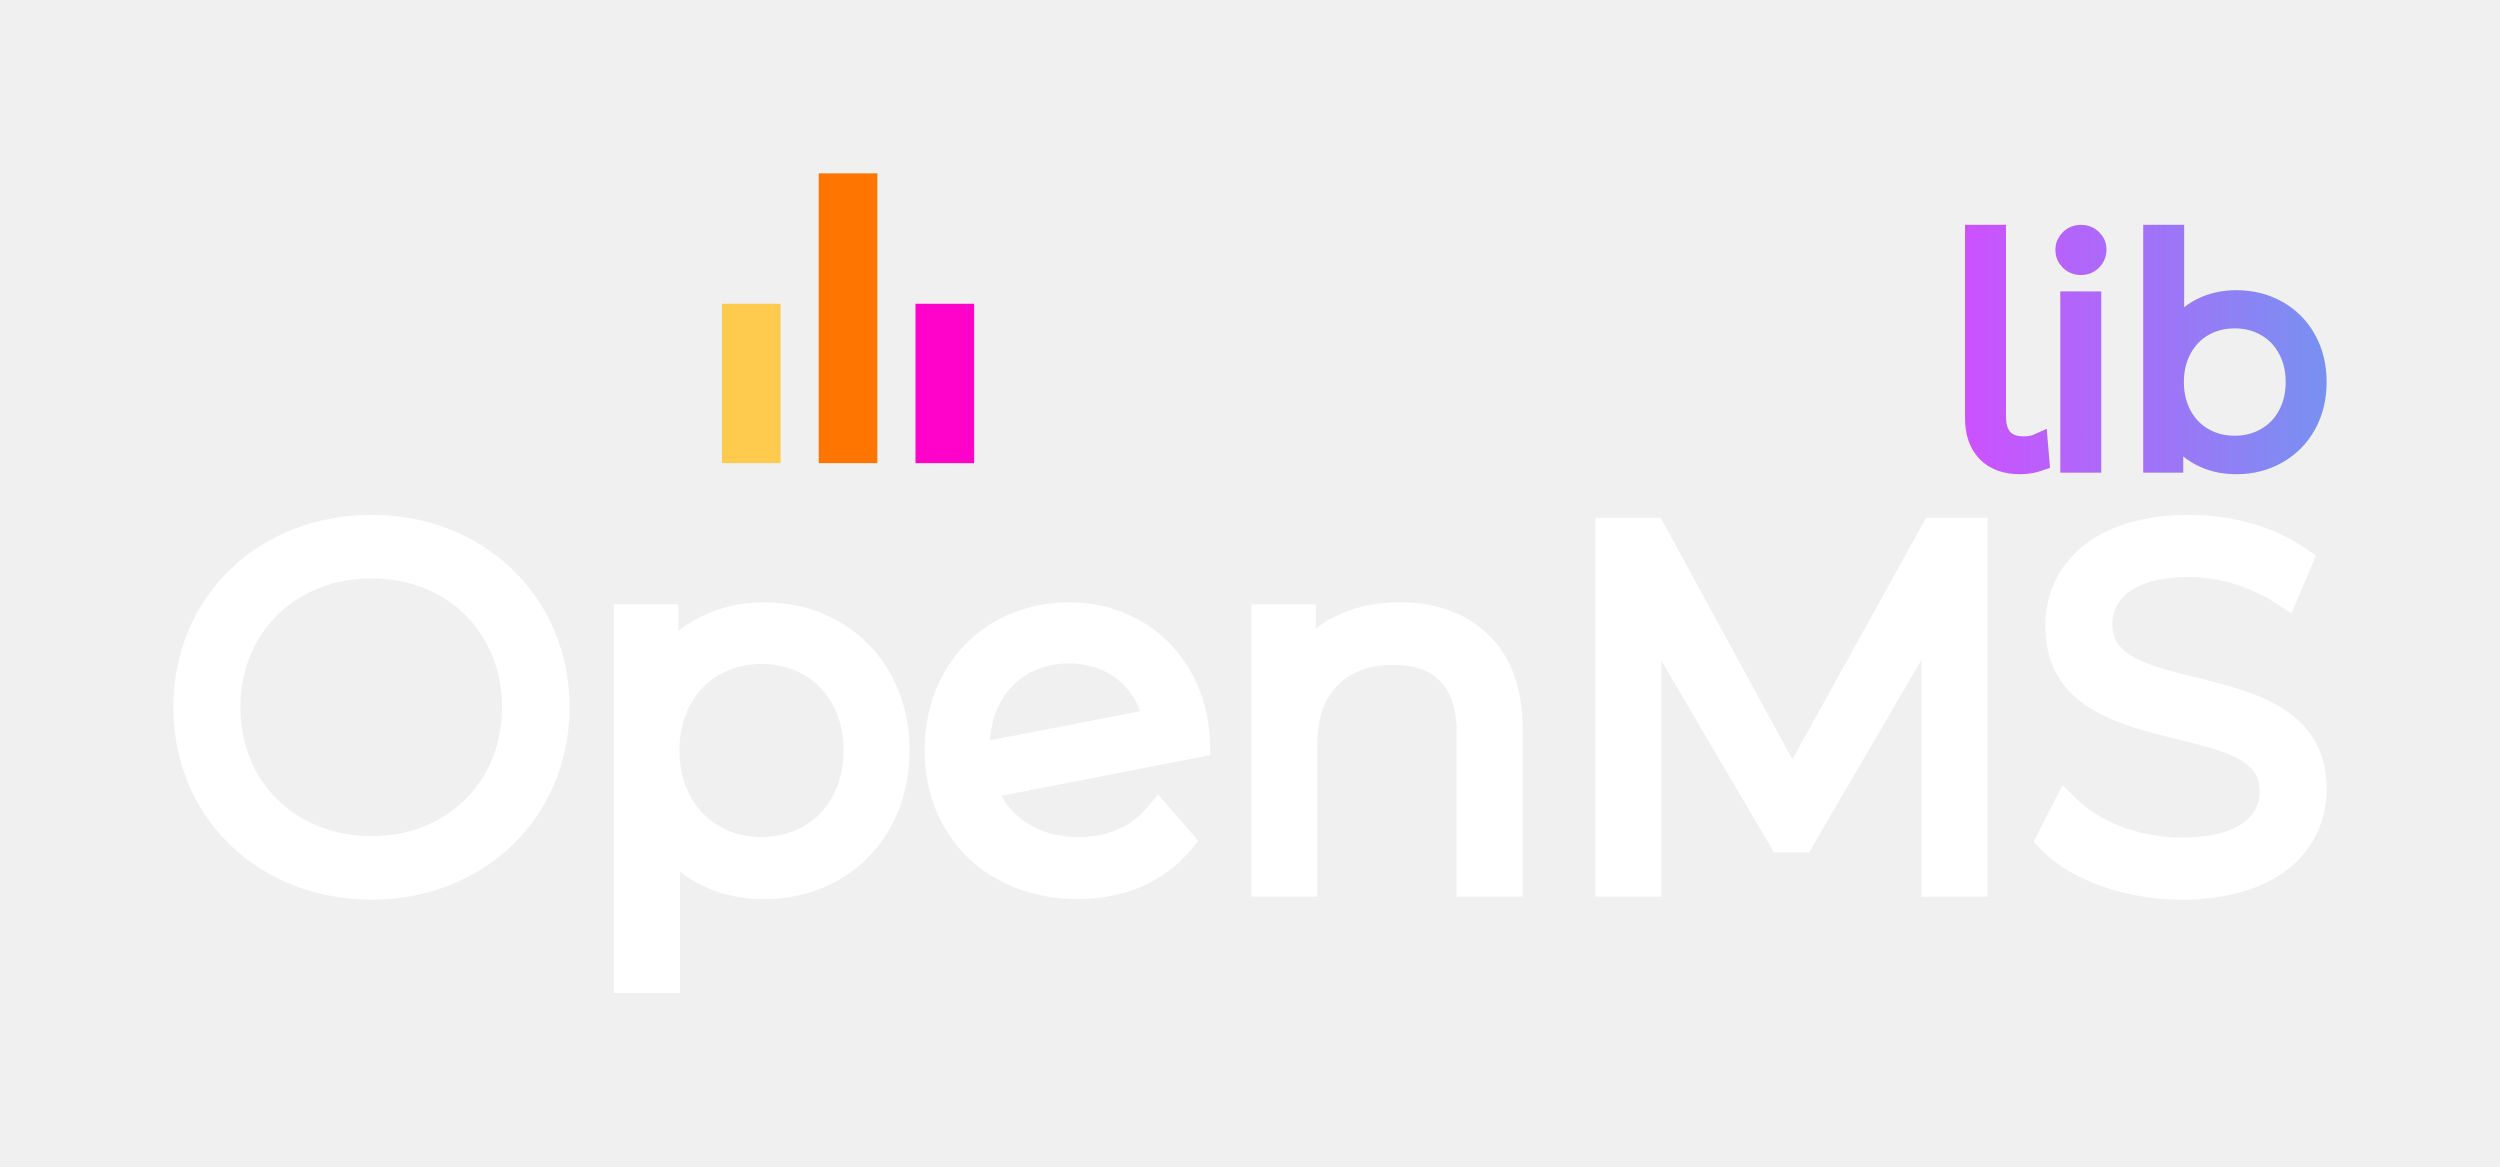
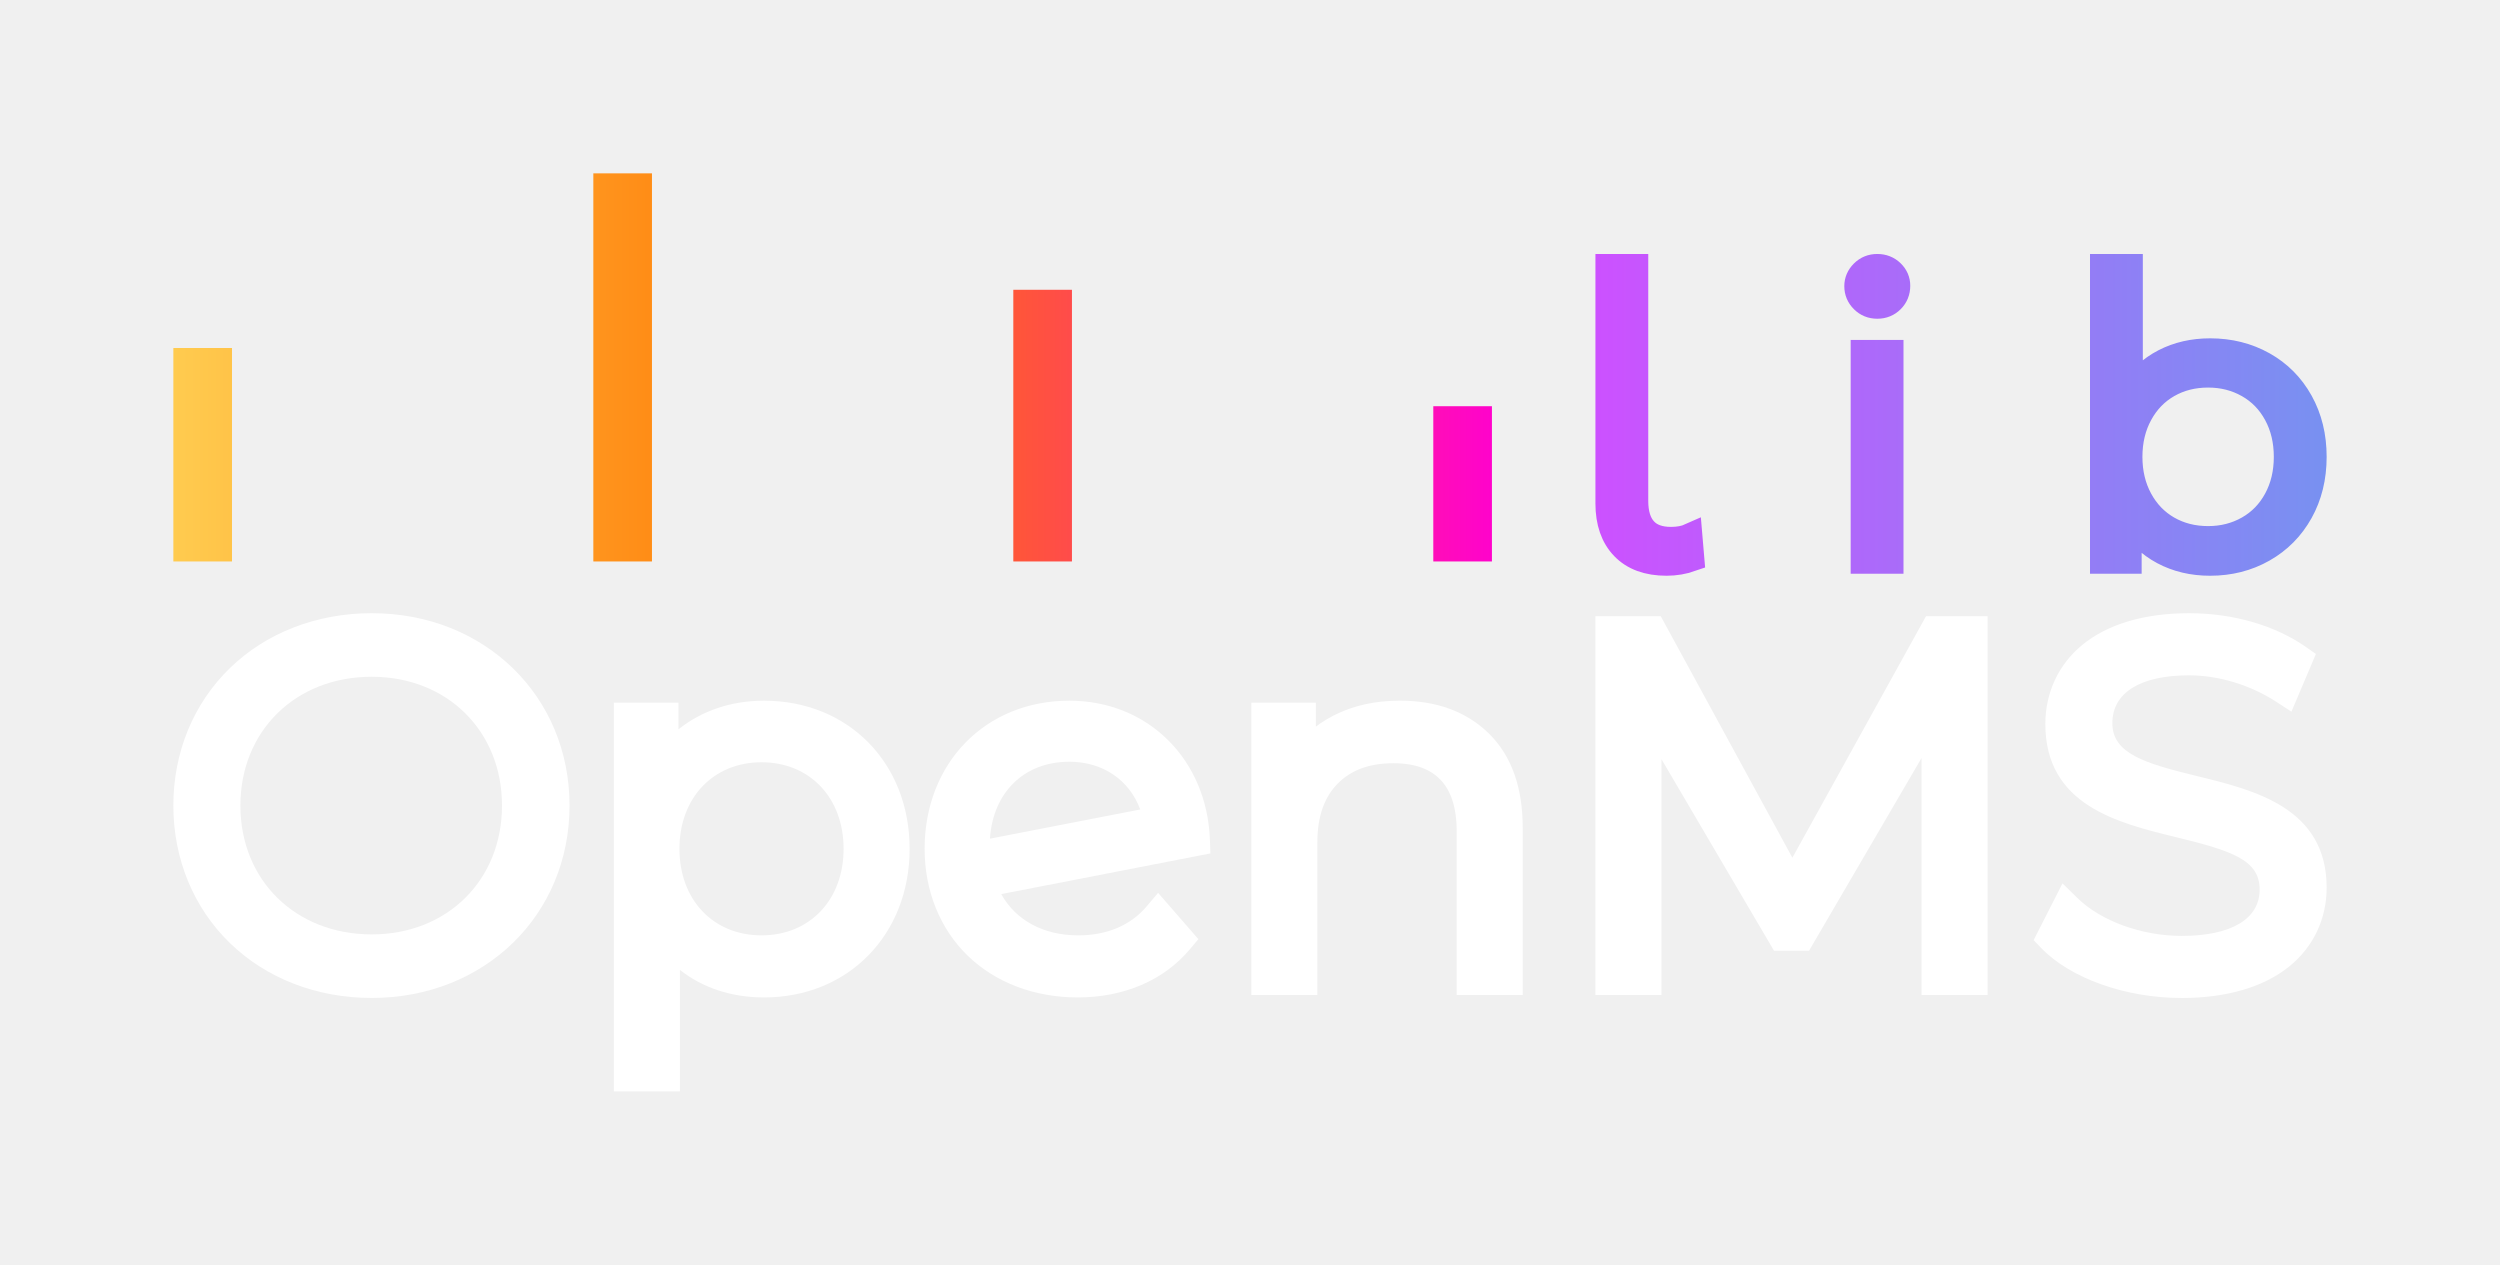
- <svg xmlns="http://www.w3.org/2000/svg" viewBox="-34.63 -64.88 966.23 450.82" role="img" aria-labelledby="title">
+ <svg xmlns="http://www.w3.org/2000/svg" viewBox="-34.63 -102.88 966.23 488.82" role="img" aria-labelledby="title">
  <defs>
-     <linearGradient id="openms-lib" x1="8.117" y1="0" x2="147.873" y2="0" gradientUnits="userSpaceOnUse">
+     <linearGradient id="openms-peak" x1="32.37" y1="0" x2="541.988" y2="0" gradientUnits="userSpaceOnUse">
+       <stop offset="0" stop-color="#ffcb4f" />
+       <stop offset="0.5" stop-color="#ff7501" />
+       <stop offset="1" stop-color="#ff03cb" />
+     </linearGradient>
+     <linearGradient id="openms-lib" x1="10.468" y1="0" x2="293.082" y2="0" gradientUnits="userSpaceOnUse">
      <stop offset="0" stop-color="#cc51ff" />
      <stop offset="1" stop-color="#7891f1" />
    </linearGradient>
  </defs>
-   <g id="peak_bar_1" fill="#ffcb4f">
-     <rect x="244.39" y="52.52" width="22.66" height="61.6" />
+   <g id="peak_bar_1" fill="url(#openms-peak)">
+     <rect x="32.37" y="31.62" width="22.66" height="82.5" />
  </g>
-   <g id="peak_bar_2" fill="#ff7501">
-     <rect x="281.8" y="2.12" width="22.66" height="112" />
+   <g id="peak_bar_2" fill="url(#openms-peak)">
+     <rect x="194.689" y="-35.88" width="22.66" height="150" />
  </g>
-   <g id="peak_bar_3" fill="#ff03cb">
-     <rect x="319.21" y="52.52" width="22.66" height="61.6" />
+   <g id="peak_bar_3" fill="url(#openms-peak)">
+     <rect x="357.008" y="9.12" width="22.66" height="105" />
+   </g>
+   <g id="peak_bar_4" fill="url(#openms-peak)">
+     <rect x="519.328" y="54.12" width="22.66" height="60" />
  </g>
  <g id="letter_O" fill="#ffffff">
    <path d="m38.31,208.47c0-39.2,29.98-68.41,70.72-68.41s70.52,29.02,70.52,68.41-30.17,68.41-70.52,68.41c-40.74-.01-70.72-29.22-70.72-68.41Zm127.02,0c0-32.09-24.02-55.73-56.3-55.73s-56.69,23.64-56.69,55.73,24.21,55.73,56.69,55.73c32.28-.01,56.3-23.65,56.3-55.73Z" />
    <path d="m109.03,282.82c-21.23,0-40.68-7.53-54.77-21.19-14.11-13.68-21.89-32.56-21.89-53.16s7.77-39.49,21.89-53.17c14.09-13.66,33.54-21.18,54.77-21.18,43.59,0,76.46,31.96,76.46,74.35s-32.87,74.35-76.46,74.35Zm0-136.82c-37.54,0-64.78,26.27-64.78,62.47s27.24,62.46,64.78,62.47c17.99,0,34.42-6.31,46.26-17.76,11.81-11.43,18.32-27.31,18.32-44.71s-6.51-33.28-18.32-44.71c-11.84-11.45-28.27-17.76-46.26-17.76Zm0,124.14c-35.71,0-62.63-26.51-62.63-61.67s26.93-61.67,62.63-61.67,62.24,26.51,62.24,61.67-26.76,61.66-62.24,61.67Zm0-111.46c-29.41,0-50.75,20.94-50.75,49.79s21.34,49.79,50.75,49.79c29.18,0,50.36-20.95,50.36-49.79s-21.18-49.79-50.36-49.79Z" />
  </g>
  <g id="letter_p" fill="#ffffff">
    <path d="m310.99,225.18c0,30.75-21.52,51.5-50.35,51.5-16.14,0-29.98-6.92-38.43-19.99v56.31h-13.64v-138.36h13.07v19.99c8.26-13.45,22.29-20.76,39.01-20.76,28.82,0,50.34,20.76,50.34,51.31Zm-13.64,0c0-23.44-16.33-39.39-37.66-39.39s-37.66,15.95-37.66,39.39,16.14,39.39,37.66,39.39,37.66-15.75,37.66-39.39Z" />
    <path d="m228.15,318.94h-25.52v-150.24h24.95v10.31c8.93-7.16,20.38-11.08,33.07-11.08,32.61,0,56.28,24.08,56.28,57.25s-23.67,57.44-56.29,57.44c-12.55,0-23.68-3.7-32.49-10.64v46.96Zm-13.64-11.88h1.76v-70.5l1.7,2.63c-1.23-4.36-1.88-9.06-1.88-14.01,0-4.43.52-8.66,1.51-12.62l-1.9,3.09v-35.07h-1.19v126.48Zm35.68-37.5c3.3.78,6.8,1.17,10.45,1.17,26.15,0,44.41-18.73,44.41-45.56s-18.26-45.37-44.4-45.37c-.87,0-1.73.02-2.59.07.54-.02,1.08-.03,1.63-.03,25.26,0,43.6,19.06,43.6,45.33s-18.34,45.33-43.6,45.33c-3.29,0-6.47-.32-9.5-.95Zm9.5-77.83c-18.68,0-31.72,13.75-31.72,33.45s13.04,33.45,31.72,33.45,31.72-13.75,31.72-33.45-13.04-33.45-31.72-33.45Z" />
  </g>
  <g id="letter_e" fill="#ffffff">
    <path d="m413.03,251.32l7.69,8.84c-9.03,10.76-22.87,16.52-38.82,16.52-31.51,0-53.23-21.52-53.23-51.5s20.95-51.31,49.97-51.31c27.09,0,47.46,19.79,48.42,48.23l-83.01,16.14c5,16.34,19.22,26.33,38.05,26.33,12.48,0,23.44-4.41,30.93-13.25Zm-71.1-27.1c0,1.54,0,2.88.19,4.23l71.29-13.84c-2.88-16.53-16.14-29.02-34.78-29.02-21.52.01-36.7,15.76-36.7,38.63Z" />
    <path d="m381.9,282.62c-16.74,0-31.86-5.75-42.58-16.19-10.7-10.43-16.59-25.07-16.59-41.25,0-33.17,23.51-57.25,55.91-57.25,30.44,0,53.3,22.7,54.36,53.97l.17,5.06-80.83,15.72c5.58,10.1,16.29,15.95,29.76,15.95,11.09,0,20.22-3.86,26.4-11.15l4.47-5.28,15.56,17.89-3.26,3.89c-10.09,12.02-25.49,18.64-43.37,18.64Zm-16.99-100.9c-18.36,5.39-30.3,21.77-30.3,43.46,0,26.82,19.45,45.56,47.29,45.56,11.65,0,21.89-3.39,29.49-9.67-7.89,6.13-18.02,9.44-29.29,9.44-21.21,0-37.97-11.7-43.73-30.53l-1.93-6.31.41-.08-.61-4.31c-.25-1.76-.25-3.36-.25-5.06,0-12.57,4.23-23.93,11.92-31.99,4.66-4.88,10.47-8.45,17-10.51Zm13.72,9.81c-17.45,0-29.47,11.83-30.66,29.73l58.09-11.28c-4.18-11.38-14.43-18.46-27.42-18.46Zm17.76-8.17c11.89,5.37,20.43,16.21,22.87,30.23l.67,3.84.79-.15c-2.04-15.91-11.12-28.19-24.33-33.92Z" />
  </g>
  <g id="letter_n_short" fill="#ffffff" stroke="#ffffff">
    <path d="M547.95 217.11V275.73H534.31V218.45Q534.31 202.69 526.43 194.43Q518.55 186.16 503.94 186.16Q487.60 186.16 478.09 195.87Q468.58 205.58 468.58 222.68V275.73H454.93V174.63H468.00V193.28Q473.57 184.05 483.47 178.96Q493.37 173.86 506.44 173.86Q525.47 173.86 536.71 184.92Q547.95 195.97 547.95 217.11Z" stroke-width="11.88" stroke-linejoin="miter" />
  </g>
  <g id="letter_M" fill="#ffffff" transform="translate(53.60 -187.20)">
    <path d="m674.02,328.42v134.51h-13.64v-107.61l-52.84,90.51h-6.73l-52.84-89.94v107.04h-13.64v-134.51h15.79l54.35,99.74,55.19-99.74h14.36Z" />
    <path d="m679.96,468.87h-25.52v-91.59l-43.49,74.49h-13.54l-43.5-74.04v91.14h-25.52v-146.39h25.25l50.87,93.34,51.65-93.34h23.8v146.39Zm-13.64-11.88h1.76v-122.63h-1.76v122.63Zm-126.05,0h1.76v-122.63h-1.76v122.63Zm1.94-122.63l60.44,102.88-56.06-102.88h-4.38Zm120.95,0l-46.79,84.56,49.37-84.56h-2.58Z" />
  </g>
  <g id="letter_S" fill="#ffffff" transform="translate(53.60 -187.20)">
    <path d="m704.96,446.6l5.57-10.95c9.61,9.42,26.71,16.33,44.39,16.33,25.17,0,36.12-10.57,36.12-23.83,0-36.9-82.82-14.22-82.82-63.99,0-19.79,15.37-36.9,49.58-36.9,15.18,0,30.94,4.42,41.7,11.92l-4.81,11.34c-11.53-7.5-24.98-11.14-36.9-11.14-24.6,0-35.55,10.95-35.55,24.41,0,36.9,82.82,14.6,82.82,63.6,0,19.79-15.76,36.7-50.15,36.7-20.17,0-39.96-7.12-49.95-17.49Z" />
    <path d="m754.91,470.03c-21.64,0-42.93-7.58-54.23-19.31l-2.93-3.04,11.16-21.94,5.78,5.67c9.07,8.89,24.86,14.63,40.23,14.63,19.18,0,30.18-6.52,30.18-17.89s-10.33-14.92-32.25-20.26c-22.53-5.49-50.57-12.32-50.57-43.73,0-12.07,5.01-22.88,14.1-30.44,9.76-8.11,24.08-12.4,41.42-12.4s33.43,4.85,45.1,12.99l3.95,2.76-9.46,22.3-5.94-3.86c-9.94-6.47-22.21-10.18-33.66-10.18-18.82,0-29.61,6.73-29.61,18.47s12.35,15.49,32.49,20.41c22.42,5.47,50.33,12.29,50.33,43.19,0,12.05-5.1,22.84-14.37,30.38-9.86,8.02-24.29,12.26-41.72,12.26Zm-42.61-24.77c9.73,7.81,26.2,12.88,42.61,12.88,27.27,0,44.21-11.79,44.21-30.76,0-20.07-16.34-25.56-41.27-31.65-19.48-4.75-41.55-10.14-41.55-31.95,0-14.67,10.9-30.35,41.49-30.35,11.42,0,23.5,3.07,34.06,8.56l.2-.46c-9.41-5.21-22.08-8.34-34.25-8.34-27.33,0-43.64,11.57-43.64,30.96,0,20.54,16.43,26.08,41.5,32.19,19.37,4.72,41.32,10.06,41.32,31.8,0,8.77-3.93,16.47-11.06,21.68-7.34,5.37-17.77,8.09-31,8.09-15.32,0-31.15-4.95-42.46-12.97l-.16.31Z" />
  </g>
-   <g id="text_lib" fill="url(#openms-lib)" stroke="url(#openms-lib)" transform="translate(716.72 0.00)">
-     <path d="M11.80 96.72V25.70H20.26V96.01Q20.26 101.61 22.88 104.53Q25.50 107.45 30.74 107.45Q34.08 107.45 36.46 106.37L37.06 113.41Q33.37 114.72 29.43 114.72Q20.97 114.72 16.39 109.95Q11.80 105.18 11.80 96.72Z M48.62 51.44H57.08V114.12H48.62ZM46.71 31.66Q46.71 29.28 48.50 27.49Q50.29 25.70 52.91 25.70Q55.53 25.70 57.32 27.43Q59.11 29.16 59.11 31.54Q59.11 34.16 57.32 35.95Q55.53 37.74 52.91 37.74Q50.29 37.74 48.50 35.95Q46.71 34.16 46.71 31.66Z M144.19 82.78Q144.19 92.07 140.14 99.34Q136.09 106.61 128.94 110.66Q121.79 114.72 112.97 114.72Q105.10 114.72 98.85 111.38Q92.59 108.04 88.78 101.73V114.12H80.67V25.70H89.13V63.36Q93.07 57.28 99.20 54.12Q105.34 50.96 112.97 50.96Q121.79 50.96 128.94 54.96Q136.09 58.95 140.14 66.22Q144.19 73.49 144.19 82.78ZM135.73 82.78Q135.73 75.63 132.69 70.03Q129.65 64.43 124.29 61.39Q118.93 58.35 112.37 58.35Q105.70 58.35 100.40 61.39Q95.09 64.43 92.05 70.03Q89.02 75.63 89.02 82.78Q89.02 89.93 92.05 95.53Q95.09 101.13 100.40 104.17Q105.70 107.21 112.37 107.21Q118.93 107.21 124.29 104.17Q129.65 101.13 132.69 95.53Q135.73 89.93 135.73 82.78Z" stroke-width="7.37" stroke-linejoin="miter" />
+   <g id="text_lib" fill="url(#openms-lib)" stroke="url(#openms-lib)" transform="translate(571.52 0.00)">
+     <path d="M15.22 91.67V0.03H26.14V90.75Q26.14 97.98 29.52 101.74Q32.90 105.51 39.67 105.51Q43.98 105.51 47.05 104.13L47.82 113.20Q43.05 114.89 37.98 114.89Q27.06 114.89 21.14 108.74Q15.22 102.59 15.22 91.67Z M113.87 33.24H124.79V114.12H113.87ZM111.41 7.72Q111.41 4.64 113.72 2.34Q116.02 0.03 119.41 0.03Q122.79 0.03 125.10 2.26Q127.40 4.49 127.40 7.56Q127.40 10.95 125.10 13.25Q122.79 15.56 119.41 15.56Q116.02 15.56 113.72 13.25Q111.41 10.95 111.41 7.72Z M288.33 73.68Q288.33 85.67 283.10 95.05Q277.87 104.43 268.64 109.66Q259.42 114.89 248.04 114.89Q237.89 114.89 229.82 110.58Q221.75 106.28 216.83 98.13V114.12H206.37V0.03H217.29V48.62Q222.36 40.78 230.28 36.70Q238.20 32.63 248.04 32.63Q259.42 32.63 268.64 37.78Q277.87 42.93 283.10 52.31Q288.33 61.69 288.33 73.68ZM277.41 73.68Q277.41 64.46 273.49 57.23Q269.57 50.00 262.65 46.08Q255.73 42.16 247.27 42.16Q238.66 42.16 231.82 46.08Q224.98 50.00 221.06 57.23Q217.13 64.46 217.13 73.68Q217.13 82.91 221.06 90.13Q224.98 97.36 231.82 101.28Q238.66 105.20 247.27 105.20Q255.73 105.20 262.65 101.28Q269.57 97.36 273.49 90.13Q277.41 82.91 277.41 73.68Z" stroke-width="9.50" stroke-linejoin="miter" />
  </g>
</svg>
